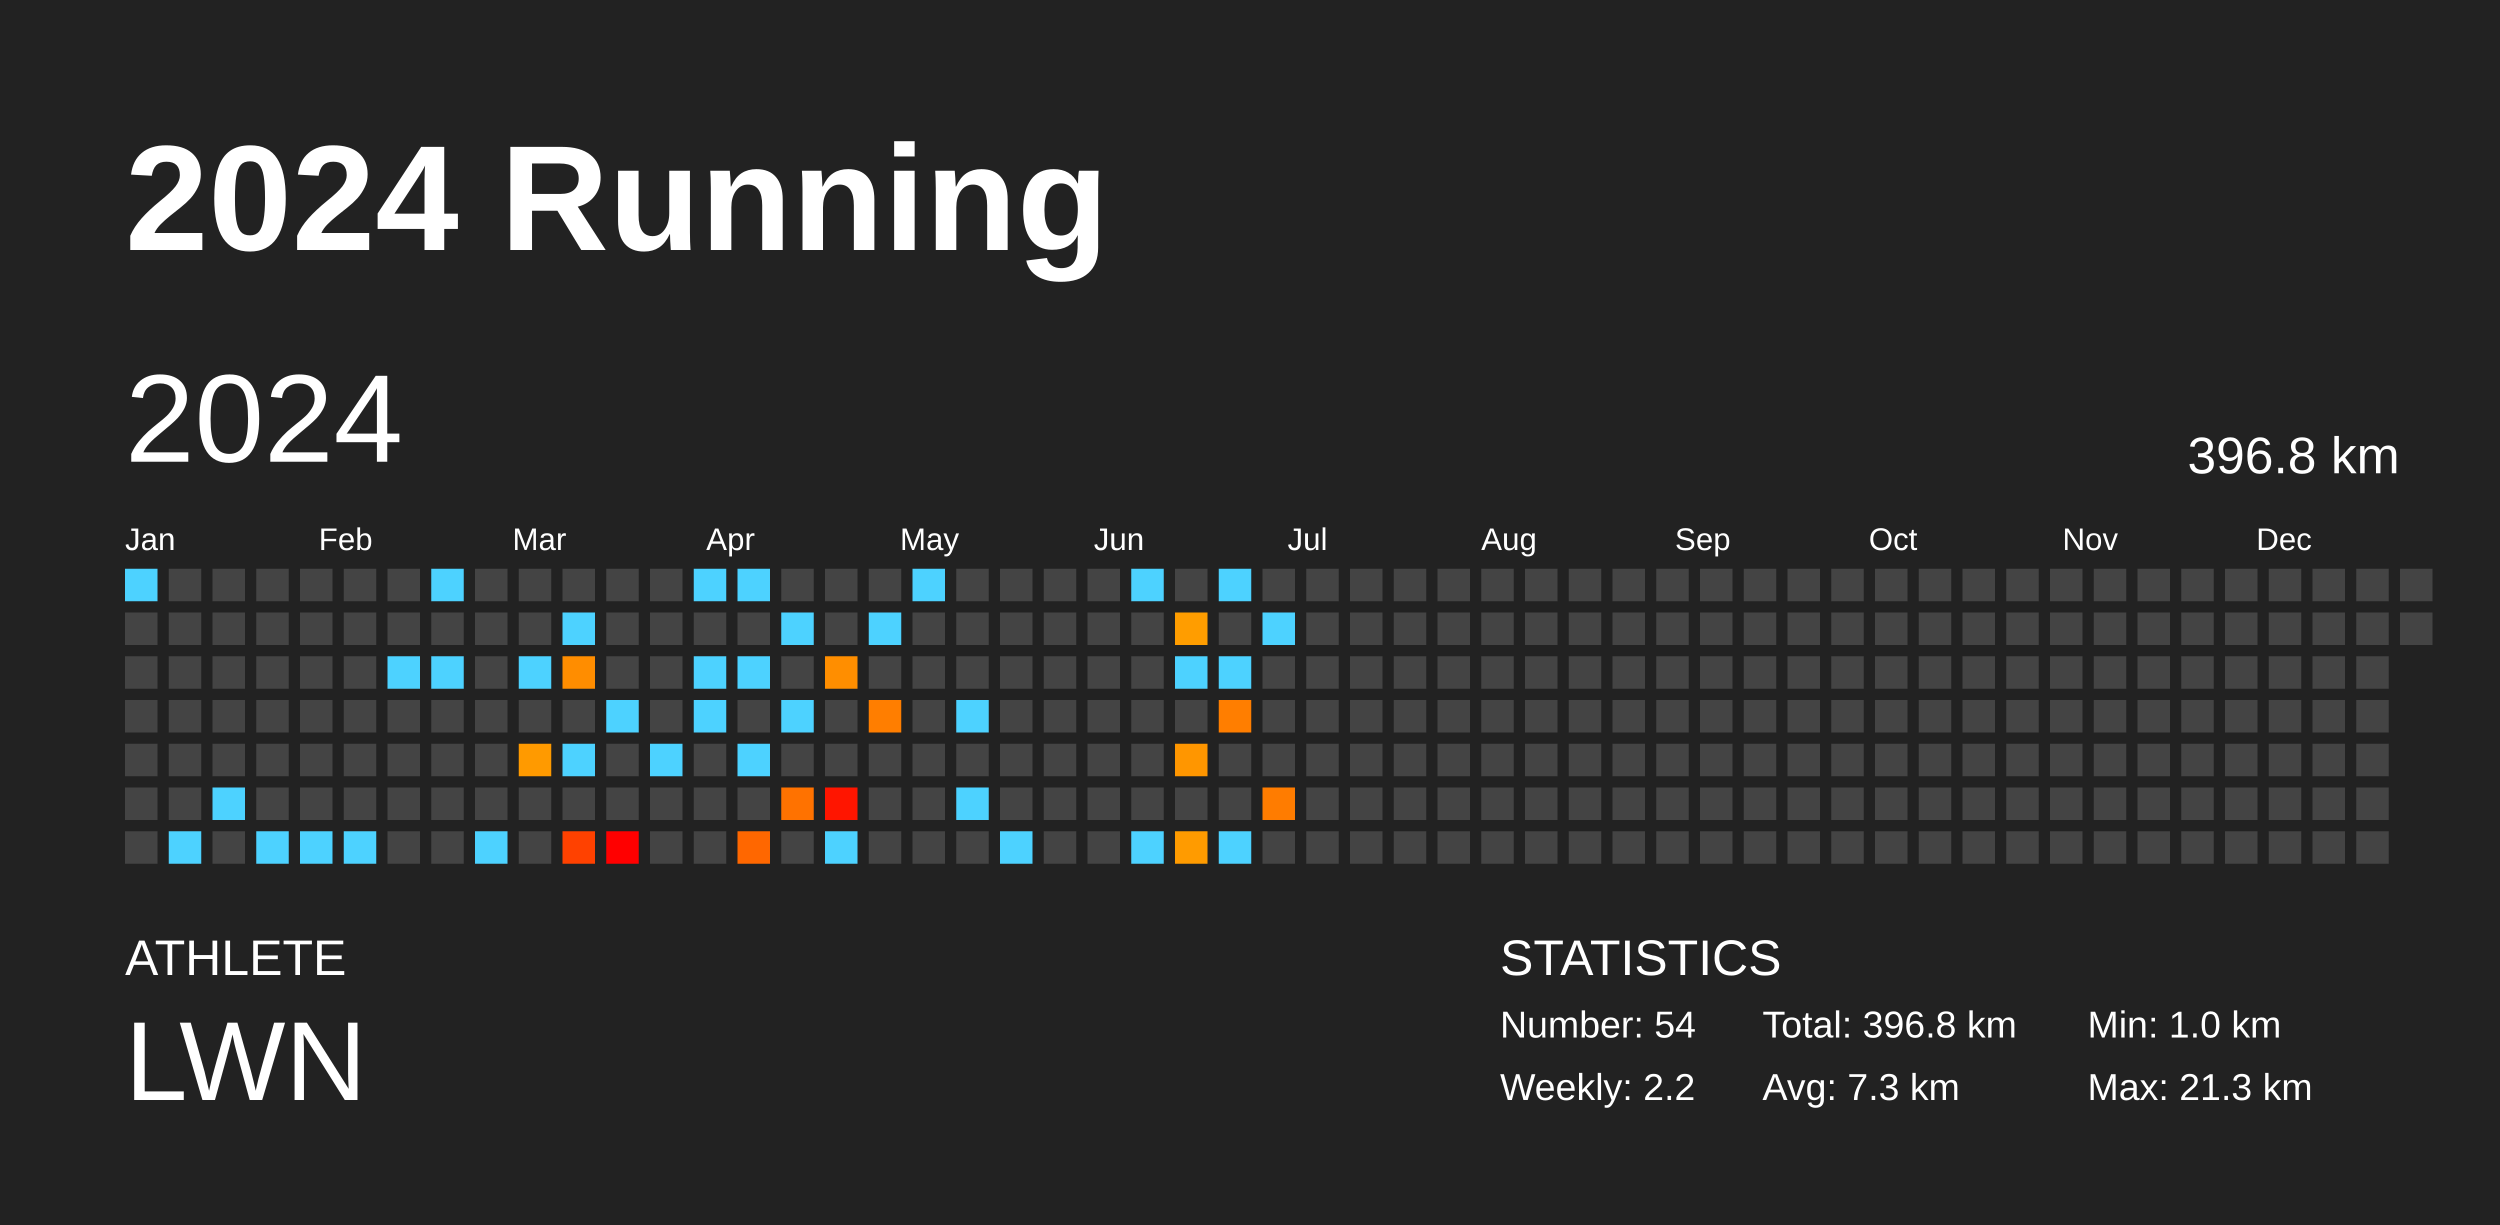
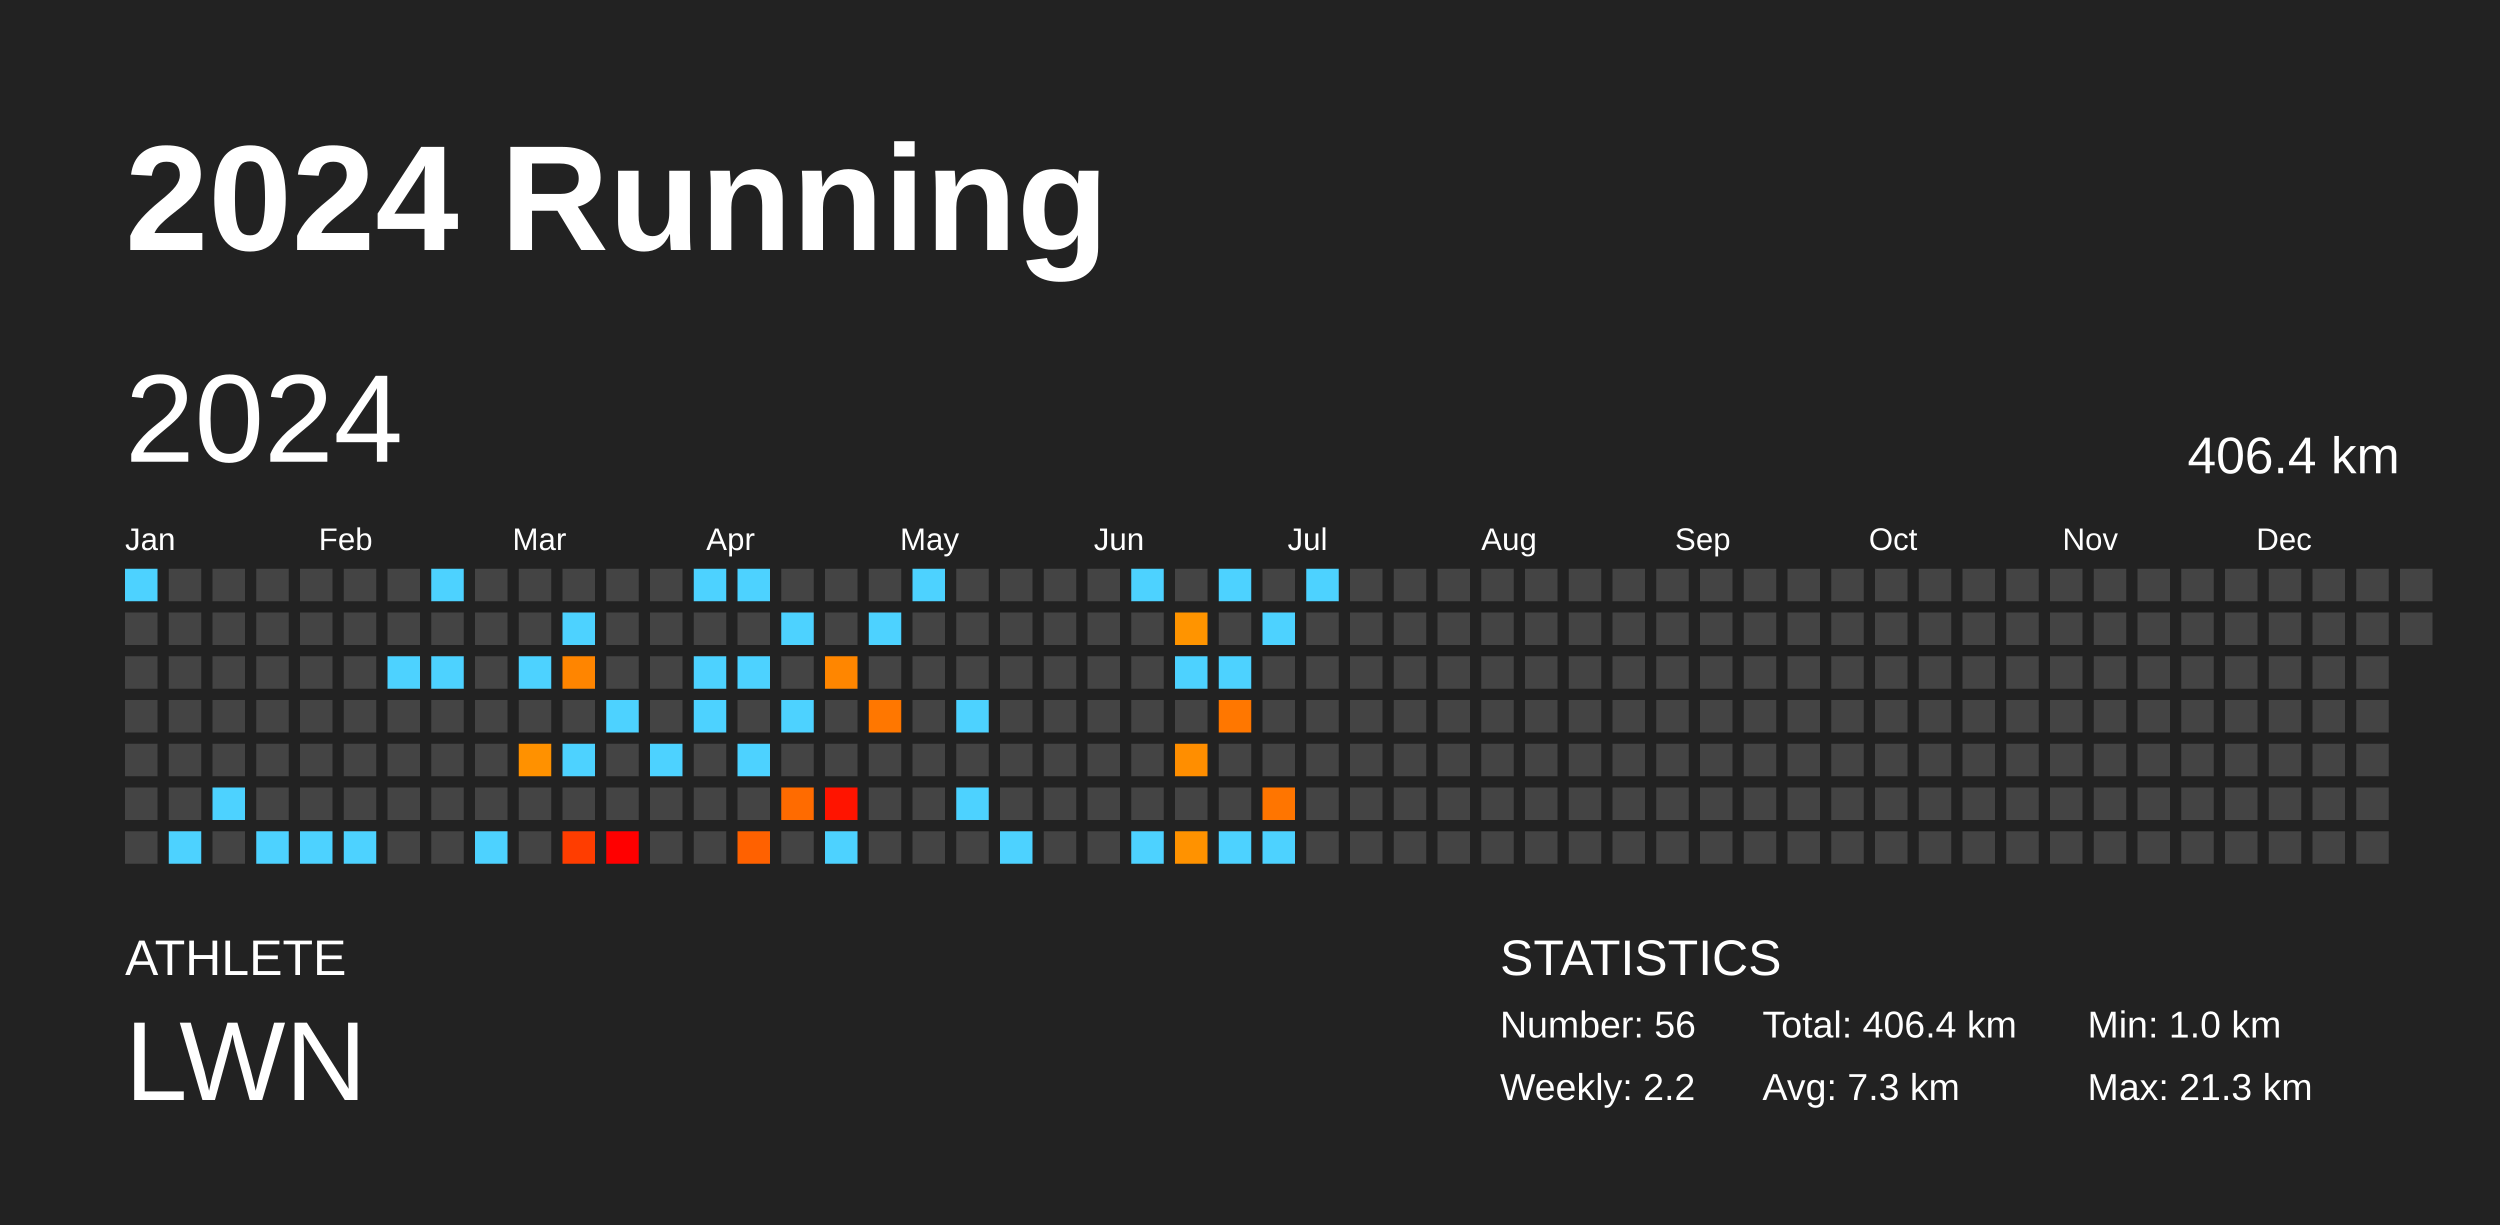
<svg xmlns="http://www.w3.org/2000/svg" baseProfile="full" height="98mm" version="1.1" viewBox="0,0,200,98" width="200mm">
  <defs />
  <rect fill="#222222" height="98" width="200" x="0" y="0" />
  <text fill="#FFFFFF" style="font-size:12px; font-family:Arial; font-weight:bold;" x="10" y="20">2024 Running</text>
  <text fill="#FFFFFF" style="font-size:4px; font-family:Arial" x="10" y="78">ATHLETE</text>
  <text fill="#FFFFFF" style="font-size:9px; font-family:Arial" x="10" y="88">LWN</text>
  <text fill="#FFFFFF" style="font-size:4px; font-family:Arial" x="120" y="78">STATISTICS</text>
-   <text fill="#FFFFFF" style="font-size:3px; font-family:Arial" x="120" y="83">Number: 54</text>
+   <text fill="#FFFFFF" style="font-size:3px; font-family:Arial" x="120" y="83">Number: 56</text>
  <text fill="#FFFFFF" style="font-size:3px; font-family:Arial" x="120" y="88">Weekly: 2.2</text>
-   <text fill="#FFFFFF" style="font-size:3px; font-family:Arial" x="141" y="83">Total: 396.8 km</text>
+   <text fill="#FFFFFF" style="font-size:3px; font-family:Arial" x="141" y="83">Total: 406.4 km</text>
  <text fill="#FFFFFF" style="font-size:3px; font-family:Arial" x="141" y="88">Avg: 7.3 km</text>
  <text fill="#FFFFFF" style="font-size:3px; font-family:Arial" x="167" y="83">Min: 1.0 km</text>
  <text fill="#FFFFFF" style="font-size:3px; font-family:Arial" x="167" y="88">Max: 21.3 km</text>
  <text dominant-baseline="hanging" fill="#FFFFFF" style="font-size:10.0px; font-family:Arial;" x="10" y="30">2024</text>
-   <text dominant-baseline="hanging" fill="#FFFFFF" style="font-size:4.125px; font-family:Arial;" x="175" y="35">396.8 km</text>
+   <text dominant-baseline="hanging" fill="#FFFFFF" style="font-size:4.125px; font-family:Arial;" x="175" y="35">406.4 km</text>
  <text fill="#FFFFFF" style="font-size:2.5px; font-family:Arial" x="10.0" y="44">Jan</text>
  <text fill="#FFFFFF" style="font-size:2.5px; font-family:Arial" x="25.5" y="44">Feb</text>
  <text fill="#FFFFFF" style="font-size:2.5px; font-family:Arial" x="41.0" y="44">Mar</text>
  <text fill="#FFFFFF" style="font-size:2.5px; font-family:Arial" x="56.5" y="44">Apr</text>
  <text fill="#FFFFFF" style="font-size:2.5px; font-family:Arial" x="72.0" y="44">May</text>
  <text fill="#FFFFFF" style="font-size:2.5px; font-family:Arial" x="87.5" y="44">Jun</text>
  <text fill="#FFFFFF" style="font-size:2.5px; font-family:Arial" x="103.0" y="44">Jul</text>
  <text fill="#FFFFFF" style="font-size:2.5px; font-family:Arial" x="118.5" y="44">Aug</text>
  <text fill="#FFFFFF" style="font-size:2.5px; font-family:Arial" x="134.0" y="44">Sep</text>
  <text fill="#FFFFFF" style="font-size:2.5px; font-family:Arial" x="149.5" y="44">Oct</text>
  <text fill="#FFFFFF" style="font-size:2.5px; font-family:Arial" x="165.0" y="44">Nov</text>
  <text fill="#FFFFFF" style="font-size:2.5px; font-family:Arial" x="180.5" y="44">Dec</text>
  <rect fill="#4dd2ff" height="2.6" width="2.6" x="10.0" y="45.5" />
  <rect fill="#444444" height="2.6" width="2.6" x="10.0" y="49.0" />
  <rect fill="#444444" height="2.6" width="2.6" x="10.0" y="52.5" />
  <rect fill="#444444" height="2.6" width="2.6" x="10.0" y="56.0" />
  <rect fill="#444444" height="2.6" width="2.6" x="10.0" y="59.5" />
  <rect fill="#444444" height="2.6" width="2.6" x="10.0" y="63.0" />
  <rect fill="#444444" height="2.6" width="2.6" x="10.0" y="66.5" />
  <rect fill="#444444" height="2.6" width="2.6" x="13.5" y="45.5" />
  <rect fill="#444444" height="2.6" width="2.6" x="13.5" y="49.0" />
  <rect fill="#444444" height="2.6" width="2.6" x="13.5" y="52.5" />
  <rect fill="#444444" height="2.6" width="2.6" x="13.5" y="56.0" />
  <rect fill="#444444" height="2.6" width="2.6" x="13.5" y="59.5" />
  <rect fill="#444444" height="2.6" width="2.6" x="13.5" y="63.0" />
  <rect fill="#4dd2ff" height="2.6" width="2.6" x="13.5" y="66.5" />
  <rect fill="#444444" height="2.6" width="2.6" x="17.0" y="45.5" />
  <rect fill="#444444" height="2.6" width="2.6" x="17.0" y="49.0" />
  <rect fill="#444444" height="2.6" width="2.6" x="17.0" y="52.5" />
  <rect fill="#444444" height="2.6" width="2.6" x="17.0" y="56.0" />
  <rect fill="#444444" height="2.6" width="2.6" x="17.0" y="59.5" />
  <rect fill="#4dd2ff" height="2.6" width="2.6" x="17.0" y="63.0" />
  <rect fill="#444444" height="2.6" width="2.6" x="17.0" y="66.5" />
  <rect fill="#444444" height="2.6" width="2.6" x="20.5" y="45.5" />
  <rect fill="#444444" height="2.6" width="2.6" x="20.5" y="49.0" />
  <rect fill="#444444" height="2.6" width="2.6" x="20.5" y="52.5" />
  <rect fill="#444444" height="2.6" width="2.6" x="20.5" y="56.0" />
  <rect fill="#444444" height="2.6" width="2.6" x="20.5" y="59.5" />
  <rect fill="#444444" height="2.6" width="2.6" x="20.5" y="63.0" />
  <rect fill="#4dd2ff" height="2.6" width="2.6" x="20.5" y="66.5" />
  <rect fill="#444444" height="2.6" width="2.6" x="24.0" y="45.5" />
  <rect fill="#444444" height="2.6" width="2.6" x="24.0" y="49.0" />
  <rect fill="#444444" height="2.6" width="2.6" x="24.0" y="52.5" />
  <rect fill="#444444" height="2.6" width="2.6" x="24.0" y="56.0" />
  <rect fill="#444444" height="2.6" width="2.6" x="24.0" y="59.5" />
  <rect fill="#444444" height="2.6" width="2.6" x="24.0" y="63.0" />
  <rect fill="#4dd2ff" height="2.6" width="2.6" x="24.0" y="66.5" />
  <rect fill="#444444" height="2.6" width="2.6" x="27.5" y="45.5" />
  <rect fill="#444444" height="2.6" width="2.6" x="27.5" y="49.0" />
  <rect fill="#444444" height="2.6" width="2.6" x="27.5" y="52.5" />
  <rect fill="#444444" height="2.6" width="2.6" x="27.5" y="56.0" />
  <rect fill="#444444" height="2.6" width="2.6" x="27.5" y="59.5" />
  <rect fill="#444444" height="2.6" width="2.6" x="27.5" y="63.0" />
  <rect fill="#4dd2ff" height="2.6" width="2.6" x="27.5" y="66.5" />
  <rect fill="#444444" height="2.6" width="2.6" x="31.0" y="45.5" />
  <rect fill="#444444" height="2.6" width="2.6" x="31.0" y="49.0" />
  <rect fill="#4dd2ff" height="2.6" width="2.6" x="31.0" y="52.5" />
  <rect fill="#444444" height="2.6" width="2.6" x="31.0" y="56.0" />
  <rect fill="#444444" height="2.6" width="2.6" x="31.0" y="59.5" />
  <rect fill="#444444" height="2.6" width="2.6" x="31.0" y="63.0" />
  <rect fill="#444444" height="2.6" width="2.6" x="31.0" y="66.5" />
  <rect fill="#4dd2ff" height="2.6" width="2.6" x="34.5" y="45.5" />
  <rect fill="#444444" height="2.6" width="2.6" x="34.5" y="49.0" />
  <rect fill="#4dd2ff" height="2.6" width="2.6" x="34.5" y="52.5" />
  <rect fill="#444444" height="2.6" width="2.6" x="34.5" y="56.0" />
  <rect fill="#444444" height="2.6" width="2.6" x="34.5" y="59.5" />
  <rect fill="#444444" height="2.6" width="2.6" x="34.5" y="63.0" />
  <rect fill="#444444" height="2.6" width="2.6" x="34.5" y="66.5" />
  <rect fill="#444444" height="2.6" width="2.6" x="38.0" y="45.5" />
  <rect fill="#444444" height="2.6" width="2.6" x="38.0" y="49.0" />
  <rect fill="#444444" height="2.6" width="2.6" x="38.0" y="52.5" />
  <rect fill="#444444" height="2.6" width="2.6" x="38.0" y="56.0" />
  <rect fill="#444444" height="2.6" width="2.6" x="38.0" y="59.5" />
  <rect fill="#444444" height="2.6" width="2.6" x="38.0" y="63.0" />
  <rect fill="#4dd2ff" height="2.6" width="2.6" x="38.0" y="66.5" />
  <rect fill="#444444" height="2.6" width="2.6" x="41.5" y="45.5" />
  <rect fill="#444444" height="2.6" width="2.6" x="41.5" y="49.0" />
  <rect fill="#4dd2ff" height="2.6" width="2.6" x="41.5" y="52.5" />
  <rect fill="#444444" height="2.6" width="2.6" x="41.5" y="56.0" />
-   <rect fill="#ff9a00" height="2.6" width="2.6" x="41.5" y="59.5" />
+   <rect fill="#ff9100" height="2.6" width="2.6" x="41.5" y="59.5" />
  <rect fill="#444444" height="2.6" width="2.6" x="41.5" y="63.0" />
  <rect fill="#444444" height="2.6" width="2.6" x="41.5" y="66.5" />
  <rect fill="#444444" height="2.6" width="2.6" x="45.0" y="45.5" />
  <rect fill="#4dd2ff" height="2.6" width="2.6" x="45.0" y="49.0" />
-   <rect fill="#ff8d00" height="2.6" width="2.6" x="45.0" y="52.5" />
+   <rect fill="#ff8500" height="2.6" width="2.6" x="45.0" y="52.5" />
  <rect fill="#444444" height="2.6" width="2.6" x="45.0" y="56.0" />
  <rect fill="#4dd2ff" height="2.6" width="2.6" x="45.0" y="59.5" />
  <rect fill="#444444" height="2.6" width="2.6" x="45.0" y="63.0" />
-   <rect fill="#ff4100" height="2.6" width="2.6" x="45.0" y="66.5" />
+   <rect fill="#ff3d00" height="2.6" width="2.6" x="45.0" y="66.5" />
  <rect fill="#444444" height="2.6" width="2.6" x="48.5" y="45.5" />
  <rect fill="#444444" height="2.6" width="2.6" x="48.5" y="49.0" />
  <rect fill="#444444" height="2.6" width="2.6" x="48.5" y="52.5" />
  <rect fill="#4dd2ff" height="2.6" width="2.6" x="48.5" y="56.0" />
  <rect fill="#444444" height="2.6" width="2.6" x="48.5" y="59.5" />
  <rect fill="#444444" height="2.6" width="2.6" x="48.5" y="63.0" />
  <rect fill="red" height="2.6" width="2.6" x="48.5" y="66.5" />
  <rect fill="#444444" height="2.6" width="2.6" x="52.0" y="45.5" />
  <rect fill="#444444" height="2.6" width="2.6" x="52.0" y="49.0" />
  <rect fill="#444444" height="2.6" width="2.6" x="52.0" y="52.5" />
  <rect fill="#444444" height="2.6" width="2.6" x="52.0" y="56.0" />
  <rect fill="#4dd2ff" height="2.6" width="2.6" x="52.0" y="59.5" />
  <rect fill="#444444" height="2.6" width="2.6" x="52.0" y="63.0" />
  <rect fill="#444444" height="2.6" width="2.6" x="52.0" y="66.5" />
  <rect fill="#4dd2ff" height="2.6" width="2.6" x="55.5" y="45.5" />
  <rect fill="#444444" height="2.6" width="2.6" x="55.5" y="49.0" />
  <rect fill="#4dd2ff" height="2.6" width="2.6" x="55.5" y="52.5" />
  <rect fill="#4dd2ff" height="2.6" width="2.6" x="55.5" y="56.0" />
  <rect fill="#444444" height="2.6" width="2.6" x="55.5" y="59.5" />
  <rect fill="#444444" height="2.6" width="2.6" x="55.5" y="63.0" />
  <rect fill="#444444" height="2.6" width="2.6" x="55.5" y="66.5" />
  <rect fill="#4dd2ff" height="2.6" width="2.6" x="59.0" y="45.5" />
  <rect fill="#444444" height="2.6" width="2.6" x="59.0" y="49.0" />
  <rect fill="#4dd2ff" height="2.6" width="2.6" x="59.0" y="52.5" />
  <rect fill="#444444" height="2.6" width="2.6" x="59.0" y="56.0" />
  <rect fill="#4dd2ff" height="2.6" width="2.6" x="59.0" y="59.5" />
  <rect fill="#444444" height="2.6" width="2.6" x="59.0" y="63.0" />
-   <rect fill="#ff6700" height="2.6" width="2.6" x="59.0" y="66.5" />
+   <rect fill="#ff6100" height="2.6" width="2.6" x="59.0" y="66.5" />
  <rect fill="#444444" height="2.6" width="2.6" x="62.5" y="45.5" />
  <rect fill="#4dd2ff" height="2.6" width="2.6" x="62.5" y="49.0" />
  <rect fill="#444444" height="2.6" width="2.6" x="62.5" y="52.5" />
  <rect fill="#4dd2ff" height="2.6" width="2.6" x="62.5" y="56.0" />
  <rect fill="#444444" height="2.6" width="2.6" x="62.5" y="59.5" />
-   <rect fill="#ff7200" height="2.6" width="2.6" x="62.5" y="63.0" />
+   <rect fill="#ff6b00" height="2.6" width="2.6" x="62.5" y="63.0" />
  <rect fill="#444444" height="2.6" width="2.6" x="62.5" y="66.5" />
  <rect fill="#444444" height="2.6" width="2.6" x="66.0" y="45.5" />
  <rect fill="#444444" height="2.6" width="2.6" x="66.0" y="49.0" />
-   <rect fill="#ff8e00" height="2.6" width="2.6" x="66.0" y="52.5" />
+   <rect fill="#ff8600" height="2.6" width="2.6" x="66.0" y="52.5" />
  <rect fill="#444444" height="2.6" width="2.6" x="66.0" y="56.0" />
  <rect fill="#444444" height="2.6" width="2.6" x="66.0" y="59.5" />
-   <rect fill="#ff1500" height="2.6" width="2.6" x="66.0" y="63.0" />
+   <rect fill="#ff1400" height="2.6" width="2.6" x="66.0" y="63.0" />
  <rect fill="#4dd2ff" height="2.6" width="2.6" x="66.0" y="66.5" />
  <rect fill="#444444" height="2.6" width="2.6" x="69.5" y="45.5" />
  <rect fill="#4dd2ff" height="2.6" width="2.6" x="69.5" y="49.0" />
  <rect fill="#444444" height="2.6" width="2.6" x="69.5" y="52.5" />
-   <rect fill="#ff7e00" height="2.6" width="2.6" x="69.5" y="56.0" />
+   <rect fill="#ff7700" height="2.6" width="2.6" x="69.5" y="56.0" />
  <rect fill="#444444" height="2.6" width="2.6" x="69.5" y="59.5" />
  <rect fill="#444444" height="2.6" width="2.6" x="69.5" y="63.0" />
  <rect fill="#444444" height="2.6" width="2.6" x="69.5" y="66.5" />
  <rect fill="#4dd2ff" height="2.6" width="2.6" x="73.0" y="45.5" />
  <rect fill="#444444" height="2.6" width="2.6" x="73.0" y="49.0" />
  <rect fill="#444444" height="2.6" width="2.6" x="73.0" y="52.5" />
  <rect fill="#444444" height="2.6" width="2.6" x="73.0" y="56.0" />
  <rect fill="#444444" height="2.6" width="2.6" x="73.0" y="59.5" />
  <rect fill="#444444" height="2.6" width="2.6" x="73.0" y="63.0" />
  <rect fill="#444444" height="2.6" width="2.6" x="73.0" y="66.5" />
  <rect fill="#444444" height="2.6" width="2.6" x="76.5" y="45.5" />
  <rect fill="#444444" height="2.6" width="2.6" x="76.5" y="49.0" />
  <rect fill="#444444" height="2.6" width="2.6" x="76.5" y="52.5" />
  <rect fill="#4dd2ff" height="2.6" width="2.6" x="76.5" y="56.0" />
  <rect fill="#444444" height="2.6" width="2.6" x="76.5" y="59.5" />
  <rect fill="#4dd2ff" height="2.6" width="2.6" x="76.5" y="63.0" />
  <rect fill="#444444" height="2.6" width="2.6" x="76.5" y="66.5" />
  <rect fill="#444444" height="2.6" width="2.6" x="80.0" y="45.5" />
  <rect fill="#444444" height="2.6" width="2.6" x="80.0" y="49.0" />
  <rect fill="#444444" height="2.6" width="2.6" x="80.0" y="52.5" />
  <rect fill="#444444" height="2.6" width="2.6" x="80.0" y="56.0" />
  <rect fill="#444444" height="2.6" width="2.6" x="80.0" y="59.5" />
  <rect fill="#444444" height="2.6" width="2.6" x="80.0" y="63.0" />
  <rect fill="#4dd2ff" height="2.6" width="2.6" x="80.0" y="66.5" />
  <rect fill="#444444" height="2.6" width="2.6" x="83.5" y="45.5" />
  <rect fill="#444444" height="2.6" width="2.6" x="83.5" y="49.0" />
  <rect fill="#444444" height="2.6" width="2.6" x="83.5" y="52.5" />
  <rect fill="#444444" height="2.6" width="2.6" x="83.5" y="56.0" />
  <rect fill="#444444" height="2.6" width="2.6" x="83.5" y="59.5" />
  <rect fill="#444444" height="2.6" width="2.6" x="83.5" y="63.0" />
  <rect fill="#444444" height="2.6" width="2.6" x="83.5" y="66.5" />
  <rect fill="#444444" height="2.6" width="2.6" x="87.0" y="45.5" />
  <rect fill="#444444" height="2.6" width="2.6" x="87.0" y="49.0" />
  <rect fill="#444444" height="2.6" width="2.6" x="87.0" y="52.5" />
  <rect fill="#444444" height="2.6" width="2.6" x="87.0" y="56.0" />
  <rect fill="#444444" height="2.6" width="2.6" x="87.0" y="59.5" />
  <rect fill="#444444" height="2.6" width="2.6" x="87.0" y="63.0" />
  <rect fill="#444444" height="2.6" width="2.6" x="87.0" y="66.5" />
  <rect fill="#4dd2ff" height="2.6" width="2.6" x="90.5" y="45.5" />
  <rect fill="#444444" height="2.6" width="2.6" x="90.5" y="49.0" />
  <rect fill="#444444" height="2.6" width="2.6" x="90.5" y="52.5" />
  <rect fill="#444444" height="2.6" width="2.6" x="90.5" y="56.0" />
  <rect fill="#444444" height="2.6" width="2.6" x="90.5" y="59.5" />
  <rect fill="#444444" height="2.6" width="2.6" x="90.5" y="63.0" />
  <rect fill="#4dd2ff" height="2.6" width="2.6" x="90.5" y="66.5" />
  <rect fill="#444444" height="2.6" width="2.6" x="94.0" y="45.5" />
-   <rect fill="#ff9d00" height="2.6" width="2.6" x="94.0" y="49.0" />
+   <rect fill="#ff9400" height="2.6" width="2.6" x="94.0" y="49.0" />
  <rect fill="#4dd2ff" height="2.6" width="2.6" x="94.0" y="52.5" />
  <rect fill="#444444" height="2.6" width="2.6" x="94.0" y="56.0" />
-   <rect fill="#ff9600" height="2.6" width="2.6" x="94.0" y="59.5" />
+   <rect fill="#ff8e00" height="2.6" width="2.6" x="94.0" y="59.5" />
  <rect fill="#444444" height="2.6" width="2.6" x="94.0" y="63.0" />
-   <rect fill="#ff9b00" height="2.6" width="2.6" x="94.0" y="66.5" />
+   <rect fill="#ff9200" height="2.6" width="2.6" x="94.0" y="66.5" />
  <rect fill="#4dd2ff" height="2.6" width="2.6" x="97.5" y="45.5" />
  <rect fill="#444444" height="2.6" width="2.6" x="97.5" y="49.0" />
  <rect fill="#4dd2ff" height="2.6" width="2.6" x="97.5" y="52.5" />
-   <rect fill="#ff7e00" height="2.6" width="2.6" x="97.5" y="56.0" />
+   <rect fill="#ff7700" height="2.6" width="2.6" x="97.5" y="56.0" />
  <rect fill="#444444" height="2.6" width="2.6" x="97.5" y="59.5" />
  <rect fill="#444444" height="2.6" width="2.6" x="97.5" y="63.0" />
  <rect fill="#4dd2ff" height="2.6" width="2.6" x="97.5" y="66.5" />
  <rect fill="#444444" height="2.6" width="2.6" x="101.0" y="45.5" />
  <rect fill="#4dd2ff" height="2.6" width="2.6" x="101.0" y="49.0" />
  <rect fill="#444444" height="2.6" width="2.6" x="101.0" y="52.5" />
  <rect fill="#444444" height="2.6" width="2.6" x="101.0" y="56.0" />
  <rect fill="#444444" height="2.6" width="2.6" x="101.0" y="59.5" />
-   <rect fill="#ff7c00" height="2.6" width="2.6" x="101.0" y="63.0" />
-   <rect fill="#444444" height="2.6" width="2.6" x="101.0" y="66.5" />
-   <rect fill="#444444" height="2.6" width="2.6" x="104.5" y="45.5" />
+   <rect fill="#ff7500" height="2.6" width="2.6" x="101.0" y="63.0" />
+   <rect fill="#4dd2ff" height="2.6" width="2.6" x="101.0" y="66.5" />
+   <rect fill="#4dd2ff" height="2.6" width="2.6" x="104.5" y="45.5" />
  <rect fill="#444444" height="2.6" width="2.6" x="104.5" y="49.0" />
  <rect fill="#444444" height="2.6" width="2.6" x="104.5" y="52.5" />
  <rect fill="#444444" height="2.6" width="2.6" x="104.5" y="56.0" />
  <rect fill="#444444" height="2.6" width="2.6" x="104.5" y="59.5" />
  <rect fill="#444444" height="2.6" width="2.6" x="104.5" y="63.0" />
  <rect fill="#444444" height="2.6" width="2.6" x="104.5" y="66.5" />
  <rect fill="#444444" height="2.6" width="2.6" x="108.0" y="45.5" />
  <rect fill="#444444" height="2.6" width="2.6" x="108.0" y="49.0" />
  <rect fill="#444444" height="2.6" width="2.6" x="108.0" y="52.5" />
  <rect fill="#444444" height="2.6" width="2.6" x="108.0" y="56.0" />
  <rect fill="#444444" height="2.6" width="2.6" x="108.0" y="59.5" />
  <rect fill="#444444" height="2.6" width="2.6" x="108.0" y="63.0" />
  <rect fill="#444444" height="2.6" width="2.6" x="108.0" y="66.5" />
  <rect fill="#444444" height="2.6" width="2.6" x="111.5" y="45.5" />
  <rect fill="#444444" height="2.6" width="2.6" x="111.5" y="49.0" />
  <rect fill="#444444" height="2.6" width="2.6" x="111.5" y="52.5" />
  <rect fill="#444444" height="2.6" width="2.6" x="111.5" y="56.0" />
  <rect fill="#444444" height="2.6" width="2.6" x="111.5" y="59.5" />
  <rect fill="#444444" height="2.6" width="2.6" x="111.5" y="63.0" />
  <rect fill="#444444" height="2.6" width="2.6" x="111.5" y="66.5" />
  <rect fill="#444444" height="2.6" width="2.6" x="115.0" y="45.5" />
  <rect fill="#444444" height="2.6" width="2.6" x="115.0" y="49.0" />
  <rect fill="#444444" height="2.6" width="2.6" x="115.0" y="52.5" />
  <rect fill="#444444" height="2.6" width="2.6" x="115.0" y="56.0" />
  <rect fill="#444444" height="2.6" width="2.6" x="115.0" y="59.5" />
  <rect fill="#444444" height="2.6" width="2.6" x="115.0" y="63.0" />
  <rect fill="#444444" height="2.6" width="2.6" x="115.0" y="66.5" />
  <rect fill="#444444" height="2.6" width="2.6" x="118.5" y="45.5" />
  <rect fill="#444444" height="2.6" width="2.6" x="118.5" y="49.0" />
  <rect fill="#444444" height="2.6" width="2.6" x="118.5" y="52.5" />
  <rect fill="#444444" height="2.6" width="2.6" x="118.5" y="56.0" />
  <rect fill="#444444" height="2.6" width="2.6" x="118.5" y="59.5" />
  <rect fill="#444444" height="2.6" width="2.6" x="118.5" y="63.0" />
  <rect fill="#444444" height="2.6" width="2.6" x="118.5" y="66.5" />
  <rect fill="#444444" height="2.6" width="2.6" x="122.0" y="45.5" />
  <rect fill="#444444" height="2.6" width="2.6" x="122.0" y="49.0" />
  <rect fill="#444444" height="2.6" width="2.6" x="122.0" y="52.5" />
  <rect fill="#444444" height="2.6" width="2.6" x="122.0" y="56.0" />
  <rect fill="#444444" height="2.6" width="2.6" x="122.0" y="59.5" />
  <rect fill="#444444" height="2.6" width="2.6" x="122.0" y="63.0" />
  <rect fill="#444444" height="2.6" width="2.6" x="122.0" y="66.5" />
  <rect fill="#444444" height="2.6" width="2.6" x="125.5" y="45.5" />
  <rect fill="#444444" height="2.6" width="2.6" x="125.5" y="49.0" />
  <rect fill="#444444" height="2.6" width="2.6" x="125.5" y="52.5" />
  <rect fill="#444444" height="2.6" width="2.6" x="125.5" y="56.0" />
  <rect fill="#444444" height="2.6" width="2.6" x="125.5" y="59.5" />
  <rect fill="#444444" height="2.6" width="2.6" x="125.5" y="63.0" />
  <rect fill="#444444" height="2.6" width="2.6" x="125.5" y="66.5" />
  <rect fill="#444444" height="2.6" width="2.6" x="129.0" y="45.5" />
  <rect fill="#444444" height="2.6" width="2.6" x="129.0" y="49.0" />
  <rect fill="#444444" height="2.6" width="2.6" x="129.0" y="52.5" />
  <rect fill="#444444" height="2.6" width="2.6" x="129.0" y="56.0" />
  <rect fill="#444444" height="2.6" width="2.6" x="129.0" y="59.5" />
  <rect fill="#444444" height="2.6" width="2.6" x="129.0" y="63.0" />
  <rect fill="#444444" height="2.6" width="2.6" x="129.0" y="66.5" />
  <rect fill="#444444" height="2.6" width="2.6" x="132.5" y="45.5" />
  <rect fill="#444444" height="2.6" width="2.6" x="132.5" y="49.0" />
  <rect fill="#444444" height="2.6" width="2.6" x="132.5" y="52.5" />
  <rect fill="#444444" height="2.6" width="2.6" x="132.5" y="56.0" />
  <rect fill="#444444" height="2.6" width="2.6" x="132.5" y="59.5" />
  <rect fill="#444444" height="2.6" width="2.6" x="132.5" y="63.0" />
  <rect fill="#444444" height="2.6" width="2.6" x="132.5" y="66.5" />
  <rect fill="#444444" height="2.6" width="2.6" x="136.0" y="45.5" />
  <rect fill="#444444" height="2.6" width="2.6" x="136.0" y="49.0" />
  <rect fill="#444444" height="2.6" width="2.6" x="136.0" y="52.5" />
  <rect fill="#444444" height="2.6" width="2.6" x="136.0" y="56.0" />
  <rect fill="#444444" height="2.6" width="2.6" x="136.0" y="59.5" />
  <rect fill="#444444" height="2.6" width="2.6" x="136.0" y="63.0" />
  <rect fill="#444444" height="2.6" width="2.6" x="136.0" y="66.5" />
  <rect fill="#444444" height="2.6" width="2.6" x="139.5" y="45.5" />
  <rect fill="#444444" height="2.6" width="2.6" x="139.5" y="49.0" />
  <rect fill="#444444" height="2.6" width="2.6" x="139.5" y="52.5" />
  <rect fill="#444444" height="2.6" width="2.6" x="139.5" y="56.0" />
  <rect fill="#444444" height="2.6" width="2.6" x="139.5" y="59.5" />
  <rect fill="#444444" height="2.6" width="2.6" x="139.5" y="63.0" />
  <rect fill="#444444" height="2.6" width="2.6" x="139.5" y="66.5" />
  <rect fill="#444444" height="2.6" width="2.6" x="143.0" y="45.5" />
  <rect fill="#444444" height="2.6" width="2.6" x="143.0" y="49.0" />
  <rect fill="#444444" height="2.6" width="2.6" x="143.0" y="52.5" />
  <rect fill="#444444" height="2.6" width="2.6" x="143.0" y="56.0" />
  <rect fill="#444444" height="2.6" width="2.6" x="143.0" y="59.5" />
  <rect fill="#444444" height="2.6" width="2.6" x="143.0" y="63.0" />
  <rect fill="#444444" height="2.6" width="2.6" x="143.0" y="66.5" />
  <rect fill="#444444" height="2.6" width="2.6" x="146.5" y="45.5" />
  <rect fill="#444444" height="2.6" width="2.6" x="146.5" y="49.0" />
  <rect fill="#444444" height="2.6" width="2.6" x="146.5" y="52.5" />
  <rect fill="#444444" height="2.6" width="2.6" x="146.5" y="56.0" />
  <rect fill="#444444" height="2.6" width="2.6" x="146.5" y="59.5" />
  <rect fill="#444444" height="2.6" width="2.6" x="146.5" y="63.0" />
  <rect fill="#444444" height="2.6" width="2.6" x="146.5" y="66.5" />
  <rect fill="#444444" height="2.6" width="2.6" x="150.0" y="45.5" />
  <rect fill="#444444" height="2.6" width="2.6" x="150.0" y="49.0" />
  <rect fill="#444444" height="2.6" width="2.6" x="150.0" y="52.5" />
  <rect fill="#444444" height="2.6" width="2.6" x="150.0" y="56.0" />
  <rect fill="#444444" height="2.6" width="2.6" x="150.0" y="59.5" />
  <rect fill="#444444" height="2.6" width="2.6" x="150.0" y="63.0" />
  <rect fill="#444444" height="2.6" width="2.6" x="150.0" y="66.5" />
  <rect fill="#444444" height="2.6" width="2.6" x="153.5" y="45.5" />
  <rect fill="#444444" height="2.6" width="2.6" x="153.5" y="49.0" />
  <rect fill="#444444" height="2.6" width="2.6" x="153.5" y="52.5" />
  <rect fill="#444444" height="2.6" width="2.6" x="153.5" y="56.0" />
  <rect fill="#444444" height="2.6" width="2.6" x="153.5" y="59.5" />
  <rect fill="#444444" height="2.6" width="2.6" x="153.5" y="63.0" />
  <rect fill="#444444" height="2.6" width="2.6" x="153.5" y="66.5" />
  <rect fill="#444444" height="2.6" width="2.6" x="157.0" y="45.5" />
  <rect fill="#444444" height="2.6" width="2.6" x="157.0" y="49.0" />
  <rect fill="#444444" height="2.6" width="2.6" x="157.0" y="52.5" />
  <rect fill="#444444" height="2.6" width="2.6" x="157.0" y="56.0" />
  <rect fill="#444444" height="2.6" width="2.6" x="157.0" y="59.5" />
  <rect fill="#444444" height="2.6" width="2.6" x="157.0" y="63.0" />
  <rect fill="#444444" height="2.6" width="2.6" x="157.0" y="66.5" />
  <rect fill="#444444" height="2.6" width="2.6" x="160.5" y="45.5" />
  <rect fill="#444444" height="2.6" width="2.6" x="160.5" y="49.0" />
  <rect fill="#444444" height="2.6" width="2.6" x="160.5" y="52.5" />
  <rect fill="#444444" height="2.6" width="2.6" x="160.5" y="56.0" />
  <rect fill="#444444" height="2.6" width="2.6" x="160.5" y="59.5" />
  <rect fill="#444444" height="2.6" width="2.6" x="160.5" y="63.0" />
  <rect fill="#444444" height="2.6" width="2.6" x="160.5" y="66.5" />
  <rect fill="#444444" height="2.6" width="2.6" x="164.0" y="45.5" />
  <rect fill="#444444" height="2.6" width="2.6" x="164.0" y="49.0" />
  <rect fill="#444444" height="2.6" width="2.6" x="164.0" y="52.5" />
  <rect fill="#444444" height="2.6" width="2.6" x="164.0" y="56.0" />
  <rect fill="#444444" height="2.6" width="2.6" x="164.0" y="59.5" />
  <rect fill="#444444" height="2.6" width="2.6" x="164.0" y="63.0" />
  <rect fill="#444444" height="2.6" width="2.6" x="164.0" y="66.5" />
  <rect fill="#444444" height="2.6" width="2.6" x="167.5" y="45.5" />
  <rect fill="#444444" height="2.6" width="2.6" x="167.5" y="49.0" />
  <rect fill="#444444" height="2.6" width="2.6" x="167.5" y="52.5" />
  <rect fill="#444444" height="2.6" width="2.6" x="167.5" y="56.0" />
  <rect fill="#444444" height="2.6" width="2.6" x="167.5" y="59.5" />
  <rect fill="#444444" height="2.6" width="2.6" x="167.5" y="63.0" />
  <rect fill="#444444" height="2.6" width="2.6" x="167.5" y="66.5" />
  <rect fill="#444444" height="2.6" width="2.6" x="171.0" y="45.5" />
  <rect fill="#444444" height="2.6" width="2.6" x="171.0" y="49.0" />
  <rect fill="#444444" height="2.6" width="2.6" x="171.0" y="52.5" />
  <rect fill="#444444" height="2.6" width="2.6" x="171.0" y="56.0" />
  <rect fill="#444444" height="2.6" width="2.6" x="171.0" y="59.5" />
  <rect fill="#444444" height="2.6" width="2.6" x="171.0" y="63.0" />
  <rect fill="#444444" height="2.6" width="2.6" x="171.0" y="66.5" />
  <rect fill="#444444" height="2.6" width="2.6" x="174.5" y="45.5" />
  <rect fill="#444444" height="2.6" width="2.6" x="174.5" y="49.0" />
  <rect fill="#444444" height="2.6" width="2.6" x="174.5" y="52.5" />
  <rect fill="#444444" height="2.6" width="2.6" x="174.5" y="56.0" />
  <rect fill="#444444" height="2.6" width="2.6" x="174.5" y="59.5" />
  <rect fill="#444444" height="2.6" width="2.6" x="174.5" y="63.0" />
  <rect fill="#444444" height="2.6" width="2.6" x="174.5" y="66.5" />
  <rect fill="#444444" height="2.6" width="2.6" x="178.0" y="45.5" />
  <rect fill="#444444" height="2.6" width="2.6" x="178.0" y="49.0" />
  <rect fill="#444444" height="2.6" width="2.6" x="178.0" y="52.5" />
  <rect fill="#444444" height="2.6" width="2.6" x="178.0" y="56.0" />
  <rect fill="#444444" height="2.6" width="2.6" x="178.0" y="59.5" />
  <rect fill="#444444" height="2.6" width="2.6" x="178.0" y="63.0" />
  <rect fill="#444444" height="2.6" width="2.6" x="178.0" y="66.5" />
  <rect fill="#444444" height="2.6" width="2.6" x="181.5" y="45.5" />
  <rect fill="#444444" height="2.6" width="2.6" x="181.5" y="49.0" />
  <rect fill="#444444" height="2.6" width="2.6" x="181.5" y="52.5" />
  <rect fill="#444444" height="2.6" width="2.6" x="181.5" y="56.0" />
  <rect fill="#444444" height="2.6" width="2.6" x="181.5" y="59.5" />
  <rect fill="#444444" height="2.6" width="2.6" x="181.5" y="63.0" />
  <rect fill="#444444" height="2.6" width="2.6" x="181.5" y="66.5" />
  <rect fill="#444444" height="2.6" width="2.6" x="185.0" y="45.5" />
  <rect fill="#444444" height="2.6" width="2.6" x="185.0" y="49.0" />
  <rect fill="#444444" height="2.6" width="2.6" x="185.0" y="52.5" />
  <rect fill="#444444" height="2.6" width="2.6" x="185.0" y="56.0" />
  <rect fill="#444444" height="2.6" width="2.6" x="185.0" y="59.5" />
  <rect fill="#444444" height="2.6" width="2.6" x="185.0" y="63.0" />
  <rect fill="#444444" height="2.6" width="2.6" x="185.0" y="66.5" />
  <rect fill="#444444" height="2.6" width="2.6" x="188.5" y="45.5" />
  <rect fill="#444444" height="2.6" width="2.6" x="188.5" y="49.0" />
  <rect fill="#444444" height="2.6" width="2.6" x="188.5" y="52.5" />
  <rect fill="#444444" height="2.6" width="2.6" x="188.5" y="56.0" />
  <rect fill="#444444" height="2.6" width="2.6" x="188.5" y="59.5" />
  <rect fill="#444444" height="2.6" width="2.6" x="188.5" y="63.0" />
  <rect fill="#444444" height="2.6" width="2.6" x="188.5" y="66.5" />
  <rect fill="#444444" height="2.6" width="2.6" x="192.0" y="45.5" />
  <rect fill="#444444" height="2.6" width="2.6" x="192.0" y="49.0" />
</svg>
